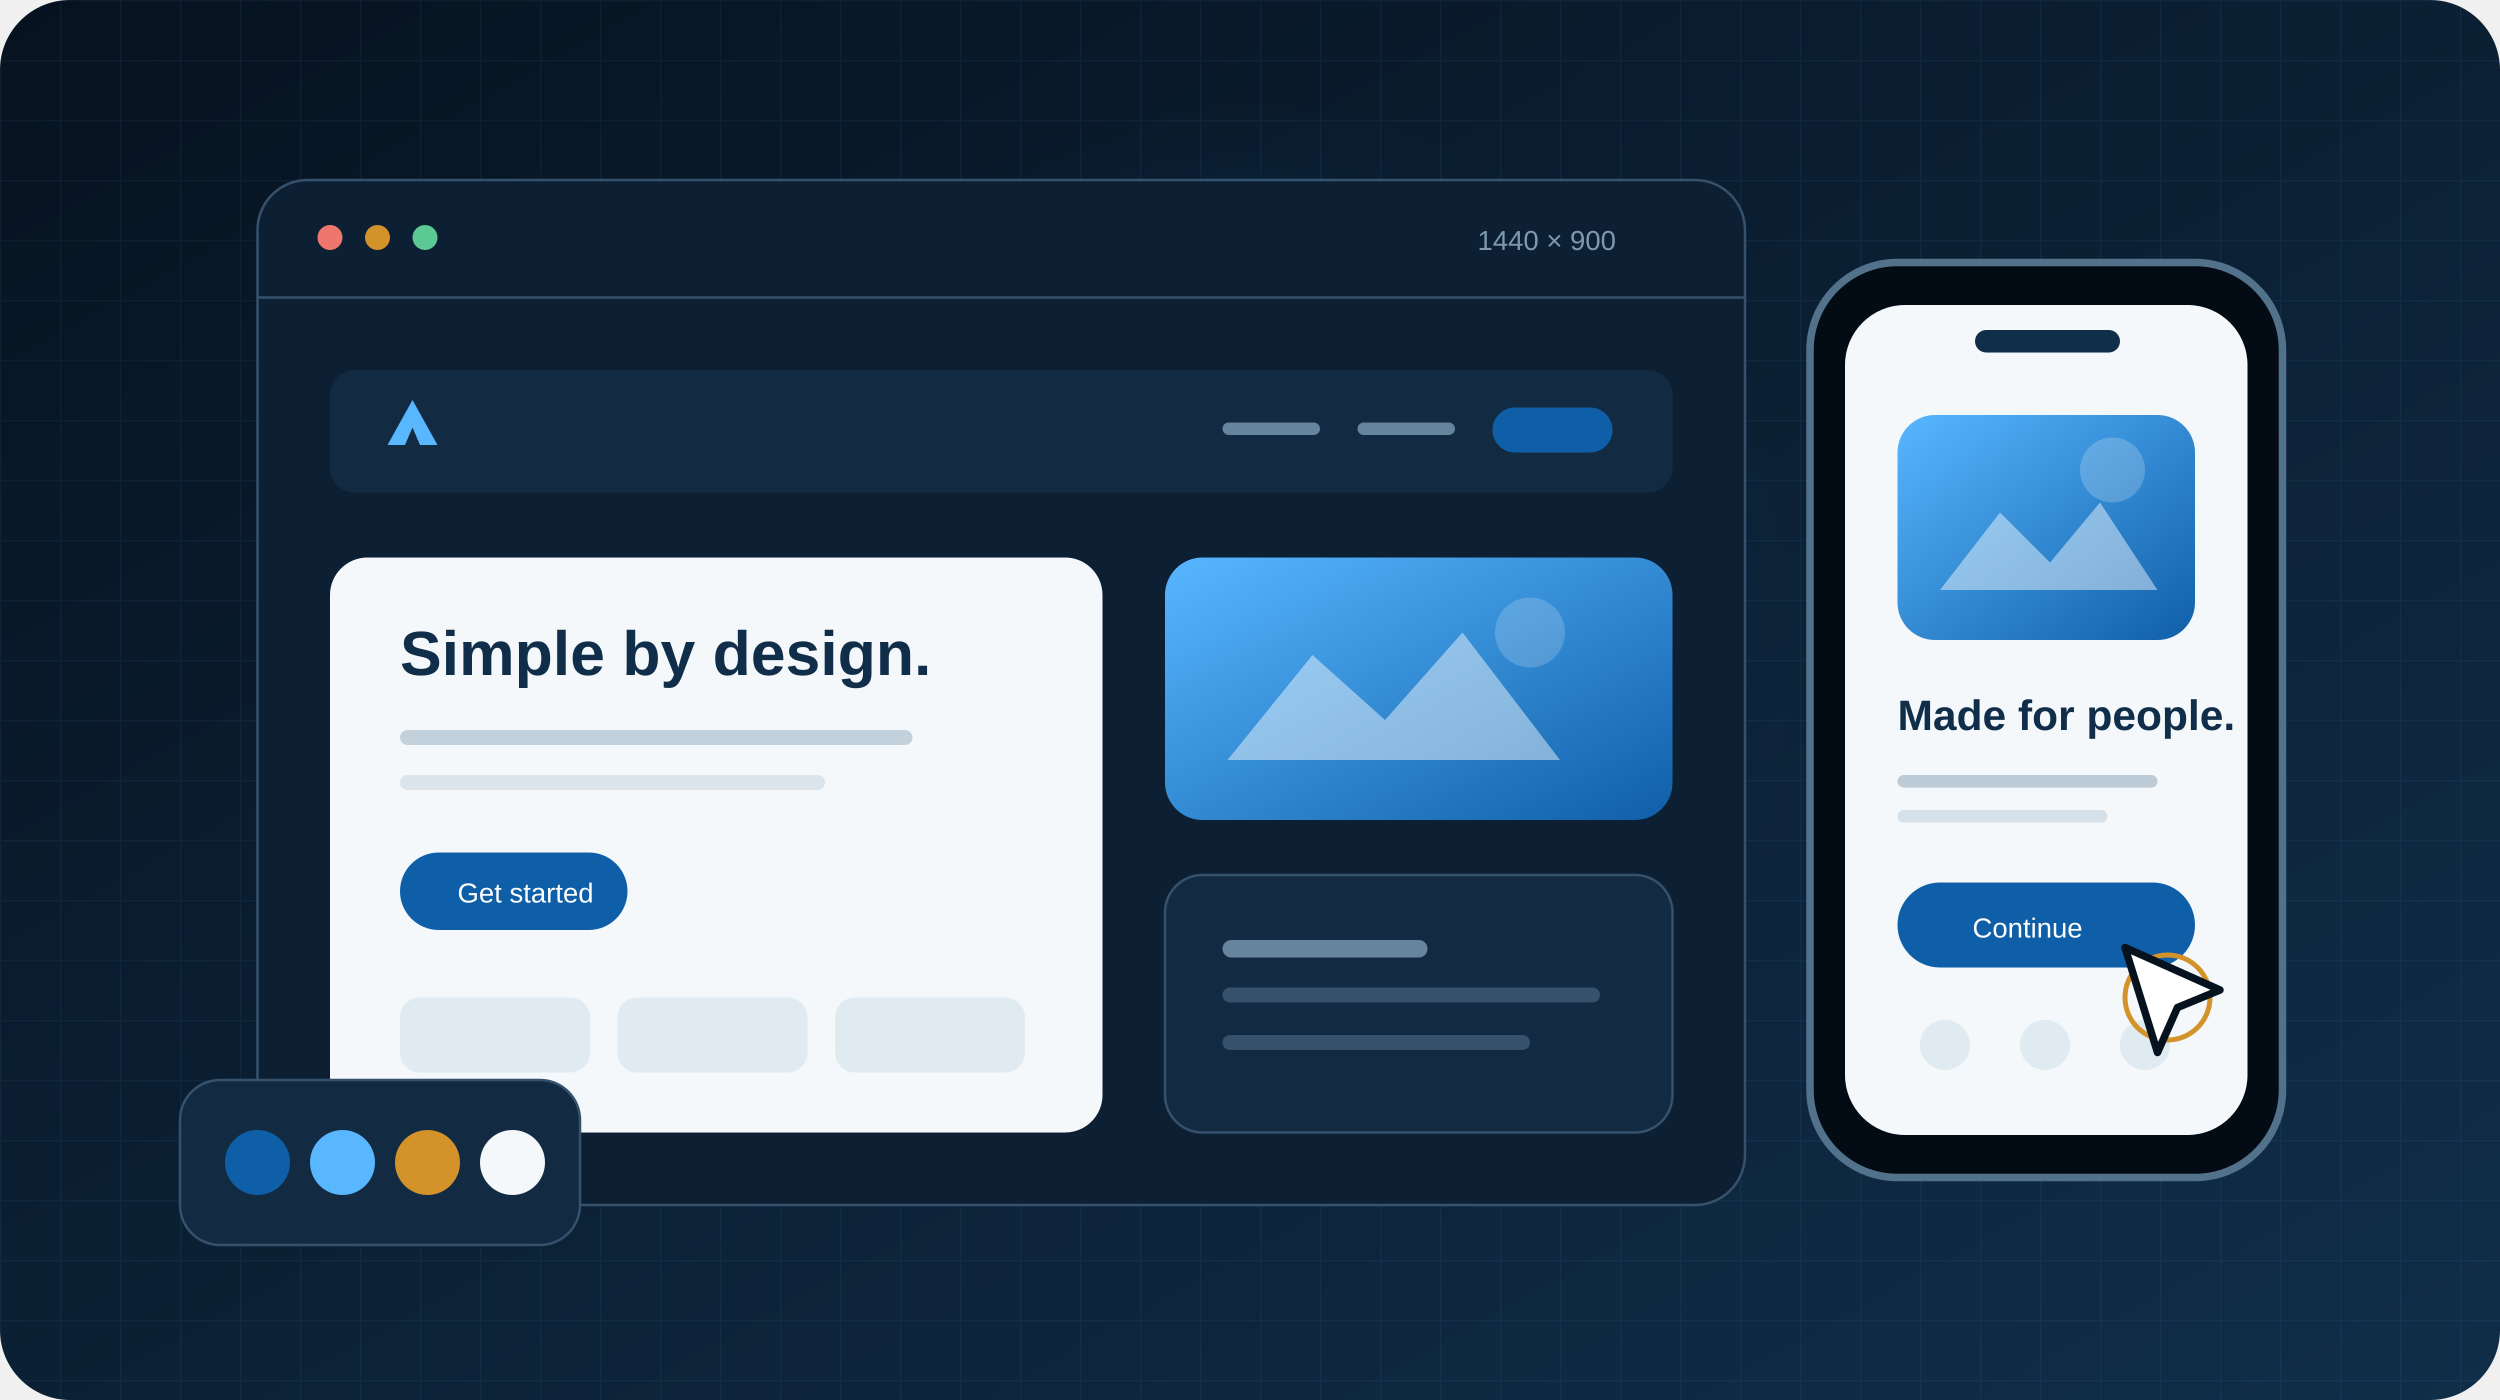
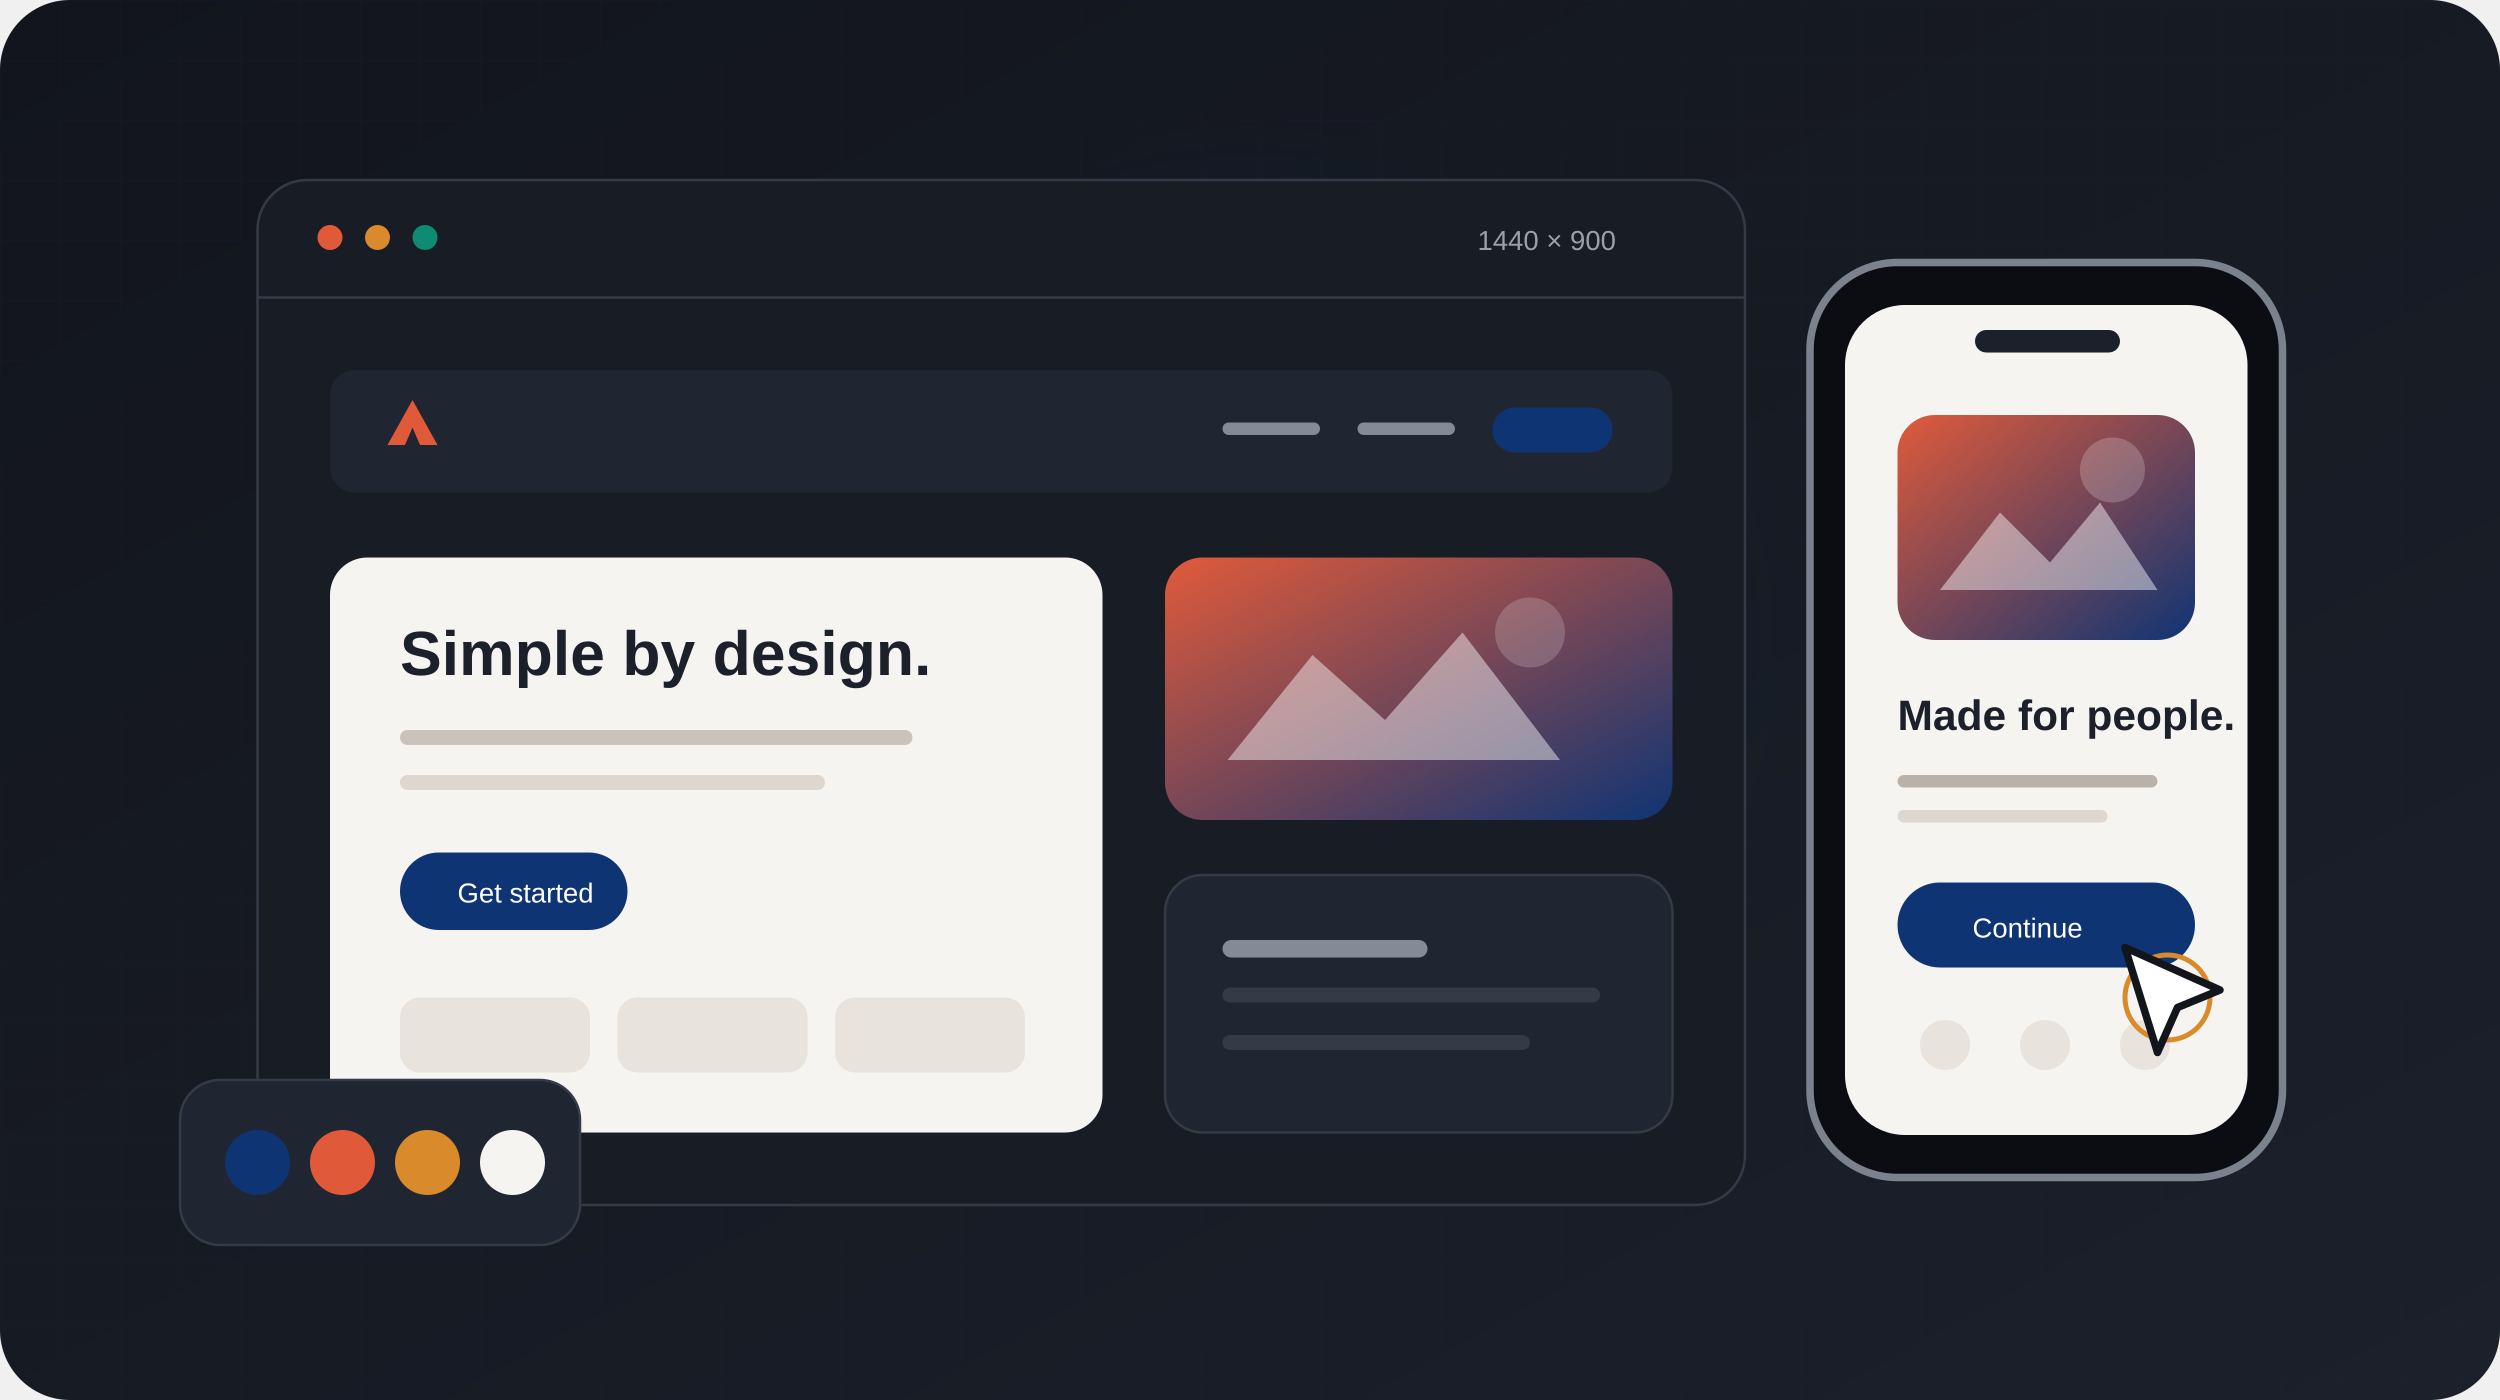
<svg xmlns="http://www.w3.org/2000/svg" width="1000" height="560" viewBox="0 0 1000 560" fill="none">
  <defs>
    <linearGradient id="bg" x2="1" y2="1">
-       <stop stop-color="#07121f" />
-       <stop offset="1" stop-color="#102e49" />
+       <stop stop-color="#12151C" />
+       <stop offset="1" stop-color="#1B202B" />
    </linearGradient>
    <linearGradient id="accent" x2="1" y2="1">
-       <stop stop-color="#58b7ff" />
-       <stop offset="1" stop-color="#0f5fa8" />
+       <stop stop-color="#E05A3A" />
+       <stop offset="1" stop-color="#0F3473" />
    </linearGradient>
    <pattern id="grid" width="24" height="24" patternUnits="userSpaceOnUse">
-       <path d="M24 0H0V24" stroke="#5ab5ff" stroke-opacity=".07" />
+       <path d="M24 0H0V24" stroke="#0F3473" stroke-opacity=".07" />
    </pattern>
    <filter id="glow">
      <feGaussianBlur stdDeviation="20" />
    </filter>
  </defs>
  <style>.component{animation:assemble 5s ease-in-out infinite}.c2{animation-delay:.5s}.c3{animation-delay:1s}.cursor{animation:move 6s ease-in-out infinite}.click{transform-box:fill-box;transform-origin:center;animation:click 6s ease-out infinite}.phone{animation:float 5s ease-in-out infinite}.swatch{transform-box:fill-box;transform-origin:center;animation:pulse 3s ease-in-out infinite}.s2{animation-delay:.4s}.s3{animation-delay:.8s}@keyframes assemble{0%,10%{transform:translateY(18px);opacity:.2}40%,90%{transform:translateY(0);opacity:1}}@keyframes move{0%,15%{transform:translate(0,0)}45%,60%{transform:translate(-105px,-92px)}85%,100%{transform:translate(-28px,-178px)}}@keyframes click{0%,40%,50%,80%,90%,100%{transform:scale(.4);opacity:0}45%,85%{transform:scale(1.8);opacity:.7}}@keyframes float{50%{transform:translateY(-8px)}}@keyframes pulse{50%{transform:scale(1.15)}}@media(prefers-reduced-motion:reduce){*{animation:none!important}}</style>
  <rect width="1000" height="560" rx="28" fill="url(#bg)" />
  <rect width="1000" height="560" rx="28" fill="url(#grid)" />
-   <circle cx="500" cy="260" r="180" fill="#0f5fa8" opacity=".18" filter="url(#glow)" />
-   <rect x="103" y="72" width="595" height="410" rx="20" fill="#0d2033" stroke="#36516c" />
-   <path d="M103 119H698" stroke="#36516c" />
-   <circle cx="132" cy="95" r="5" fill="#ef766c" />
-   <circle cx="151" cy="95" r="5" fill="#d4932a" />
-   <circle cx="170" cy="95" r="5" fill="#5cc994" />
-   <text x="591" y="100" fill="#7e98af" font-family="Arial,sans-serif" font-size="11">1440 × 900</text>
-   <rect x="132" y="148" width="537" height="49" rx="10" fill="#132b42" />
-   <path d="M155 178l10-18 10 18h-7l-3-7-3 7z" fill="#58b7ff" />
-   <rect x="489" y="169" width="39" height="5" rx="2.5" fill="#66849d" />
-   <rect x="543" y="169" width="39" height="5" rx="2.5" fill="#66849d" />
-   <rect x="597" y="163" width="48" height="18" rx="9" fill="#0f5fa8" />
+   <circle cx="500" cy="260" r="180" fill="#0F3473" opacity=".18" filter="url(#glow)" />
+   <rect x="103" y="72" width="595" height="410" rx="20" fill="#181C24" stroke="#343A46" />
+   <path d="M103 119H698" stroke="#343A46" />
+   <circle cx="132" cy="95" r="5" fill="#E05A3A" />
+   <circle cx="151" cy="95" r="5" fill="#D98A2B" />
+   <circle cx="170" cy="95" r="5" fill="#0F8A73" />
+   <text x="591" y="100" fill="#9A9FA8" font-family="Arial,sans-serif" font-size="11">1440 × 900</text>
+   <rect x="132" y="148" width="537" height="49" rx="10" fill="#202631" />
+   <path d="M155 178l10-18 10 18h-7l-3-7-3 7z" fill="#E05A3A" />
+   <rect x="489" y="169" width="39" height="5" rx="2.5" fill="#858B96" />
+   <rect x="543" y="169" width="39" height="5" rx="2.5" fill="#858B96" />
+   <rect x="597" y="163" width="48" height="18" rx="9" fill="#0F3473" />
  <g class="component">
-     <rect x="132" y="223" width="309" height="230" rx="15" fill="#f4f8fb" />
-     <text x="160" y="270" fill="#102e49" font-family="Arial,sans-serif" font-size="25" font-weight="700">Simple by design.</text>
-     <rect x="160" y="292" width="205" height="6" rx="3" fill="#c3d1dc" />
-     <rect x="160" y="310" width="170" height="6" rx="3" fill="#dbe4eb" />
-     <rect x="160" y="341" width="91" height="31" rx="15.5" fill="#0f5fa8" />
+     <rect x="132" y="223" width="309" height="230" rx="15" fill="#F6F4F1" />
+     <text x="160" y="270" fill="#1B202B" font-family="Arial,sans-serif" font-size="25" font-weight="700">Simple by design.</text>
+     <rect x="160" y="292" width="205" height="6" rx="3" fill="#C9C3BB" />
+     <rect x="160" y="310" width="170" height="6" rx="3" fill="#DDD7CF" />
+     <rect x="160" y="341" width="91" height="31" rx="15.5" fill="#0F3473" />
    <text x="183" y="361" fill="#fff" font-family="Arial,sans-serif" font-size="11">Get started</text>
-     <rect x="160" y="399" width="76" height="30" rx="8" fill="#e0eaf1" />
-     <rect x="247" y="399" width="76" height="30" rx="8" fill="#e0eaf1" />
-     <rect x="334" y="399" width="76" height="30" rx="8" fill="#e0eaf1" />
+     <rect x="160" y="399" width="76" height="30" rx="8" fill="#E8E3DC" />
+     <rect x="247" y="399" width="76" height="30" rx="8" fill="#E8E3DC" />
+     <rect x="334" y="399" width="76" height="30" rx="8" fill="#E8E3DC" />
  </g>
  <g class="component c2">
    <rect x="466" y="223" width="203" height="105" rx="15" fill="url(#accent)" />
    <circle cx="612" cy="253" r="14" fill="#fff" opacity=".18" />
    <path d="M491 304l34-42 29 26 31-35 39 51z" fill="#fff" opacity=".45" />
  </g>
  <g class="component c3">
-     <rect x="466" y="350" width="203" height="103" rx="15" fill="#132b42" stroke="#36516c" />
-     <rect x="489" y="376" width="82" height="7" rx="3.5" fill="#66849d" />
-     <rect x="489" y="395" width="151" height="6" rx="3" fill="#36516c" />
-     <rect x="489" y="414" width="123" height="6" rx="3" fill="#36516c" />
+     <rect x="466" y="350" width="203" height="103" rx="15" fill="#202631" stroke="#343A46" />
+     <rect x="489" y="376" width="82" height="7" rx="3.5" fill="#858B96" />
+     <rect x="489" y="395" width="151" height="6" rx="3" fill="#343A46" />
+     <rect x="489" y="414" width="123" height="6" rx="3" fill="#343A46" />
  </g>
  <g class="phone">
-     <rect x="724" y="105" width="189" height="366" rx="35" fill="#030b14" stroke="#52718b" stroke-width="3" />
-     <rect x="738" y="122" width="161" height="332" rx="24" fill="#f4f8fb" />
-     <rect x="790" y="132" width="58" height="9" rx="4.5" fill="#102e49" />
+     <rect x="724" y="105" width="189" height="366" rx="35" fill="#0B0D12" stroke="#7C828D" stroke-width="3" />
+     <rect x="738" y="122" width="161" height="332" rx="24" fill="#F6F4F1" />
+     <rect x="790" y="132" width="58" height="9" rx="4.5" fill="#1B202B" />
    <rect x="759" y="166" width="119" height="90" rx="15" fill="url(#accent)" />
    <circle cx="845" cy="188" r="13" fill="#fff" opacity=".2" />
    <path d="M776 236l24-31 20 20 20-24 23 35z" fill="#fff" opacity=".45" />
-     <text x="759" y="292" fill="#102e49" font-family="Arial,sans-serif" font-size="17" font-weight="700">Made for people.</text>
-     <rect x="759" y="310" width="104" height="5" rx="2.5" fill="#bdcbd6" />
-     <rect x="759" y="324" width="84" height="5" rx="2.5" fill="#d5e0e8" />
-     <rect x="759" y="353" width="119" height="34" rx="17" fill="#0f5fa8" />
+     <text x="759" y="292" fill="#1B202B" font-family="Arial,sans-serif" font-size="17" font-weight="700">Made for people.</text>
+     <rect x="759" y="310" width="104" height="5" rx="2.5" fill="#B8B2AB" />
+     <rect x="759" y="324" width="84" height="5" rx="2.5" fill="#DDD7CF" />
+     <rect x="759" y="353" width="119" height="34" rx="17" fill="#0F3473" />
    <text x="789" y="375" fill="#fff" font-family="Arial,sans-serif" font-size="11">Continue</text>
-     <circle cx="778" cy="418" r="10" fill="#e0eaf1" />
-     <circle cx="818" cy="418" r="10" fill="#e0eaf1" />
-     <circle cx="858" cy="418" r="10" fill="#e0eaf1" />
+     <circle cx="778" cy="418" r="10" fill="#E8E3DC" />
+     <circle cx="818" cy="418" r="10" fill="#E8E3DC" />
+     <circle cx="858" cy="418" r="10" fill="#E8E3DC" />
  </g>
  <g>
-     <rect x="72" y="432" width="160" height="66" rx="16" fill="#132b42" stroke="#36516c" />
-     <circle class="swatch" cx="103" cy="465" r="13" fill="#0f5fa8" />
-     <circle class="swatch s2" cx="137" cy="465" r="13" fill="#58b7ff" />
-     <circle class="swatch s3" cx="171" cy="465" r="13" fill="#d4932a" />
-     <circle cx="205" cy="465" r="13" fill="#f4f8fb" />
+     <rect x="72" y="432" width="160" height="66" rx="16" fill="#202631" stroke="#343A46" />
+     <circle class="swatch" cx="103" cy="465" r="13" fill="#0F3473" />
+     <circle class="swatch s2" cx="137" cy="465" r="13" fill="#E05A3A" />
+     <circle class="swatch s3" cx="171" cy="465" r="13" fill="#D98A2B" />
+     <circle cx="205" cy="465" r="13" fill="#F6F4F1" />
  </g>
  <g class="cursor">
-     <circle class="click" cx="867" cy="399" r="17" stroke="#d4932a" stroke-width="2" />
-     <path d="M850 379l38 17-17 7-8 18z" fill="#fff" stroke="#07121f" stroke-width="3" stroke-linejoin="round" />
+     <circle class="click" cx="867" cy="399" r="17" stroke="#D98A2B" stroke-width="2" />
+     <path d="M850 379l38 17-17 7-8 18z" fill="#fff" stroke="#12151C" stroke-width="3" stroke-linejoin="round" />
  </g>
</svg>
